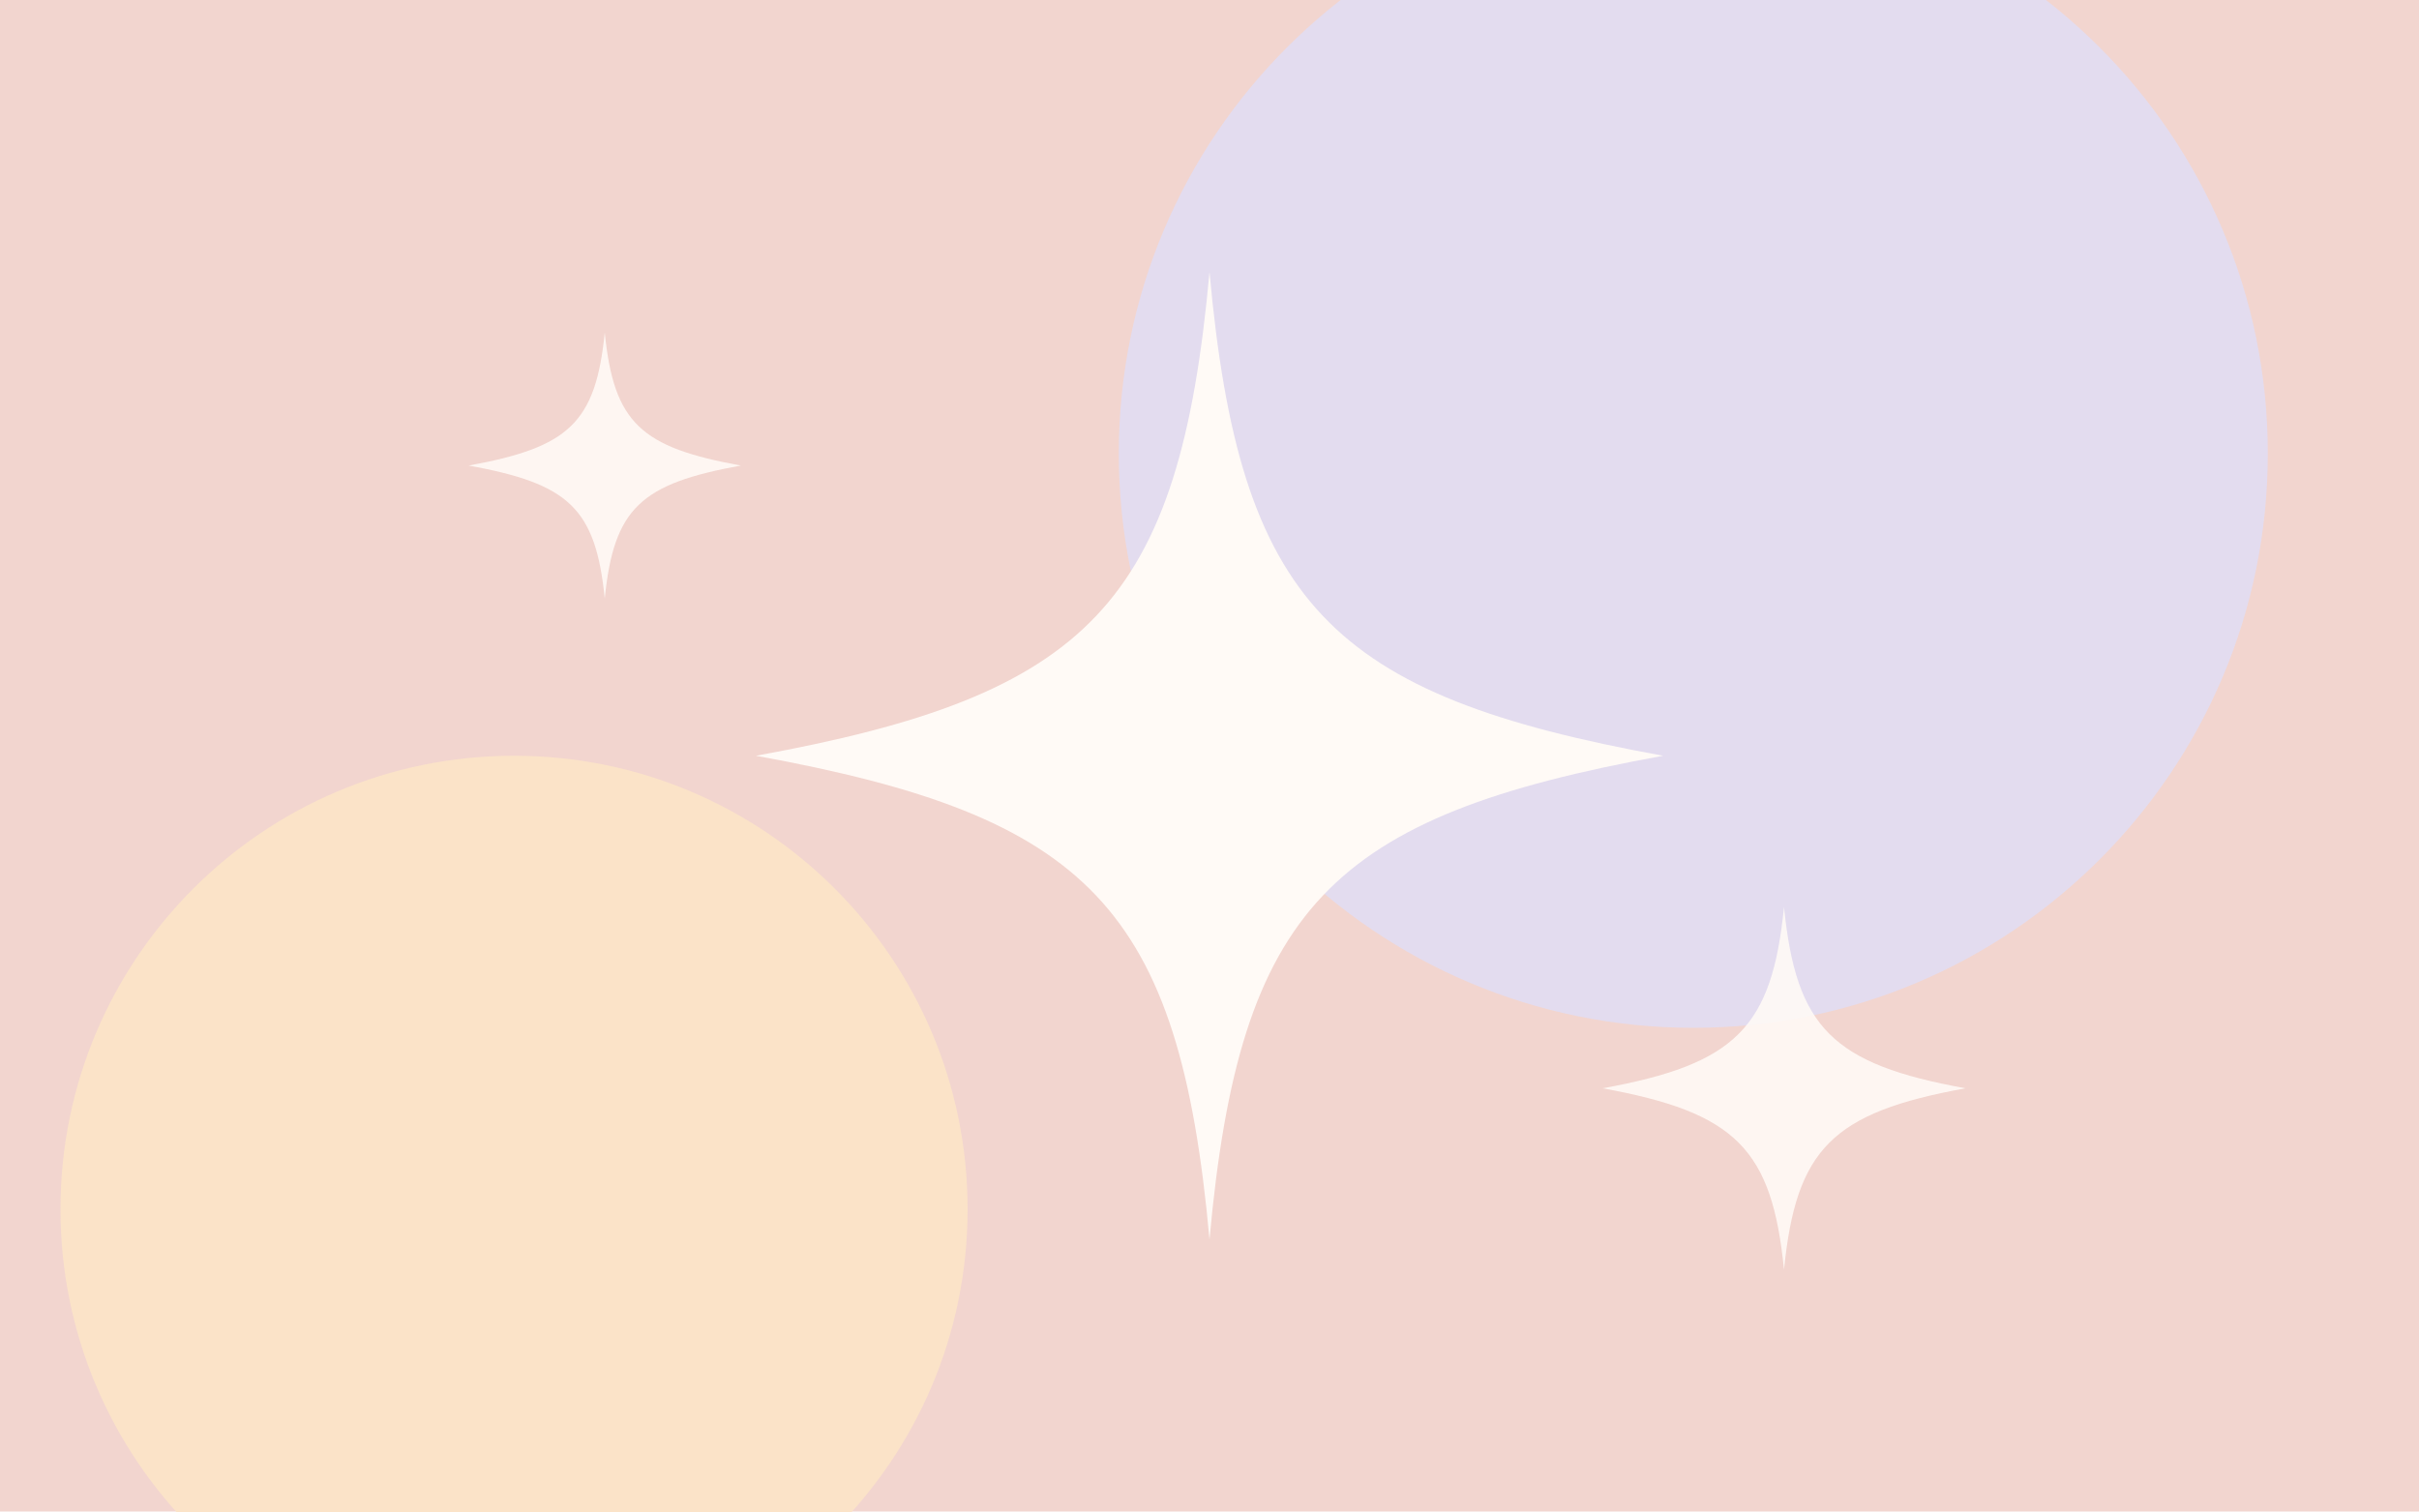
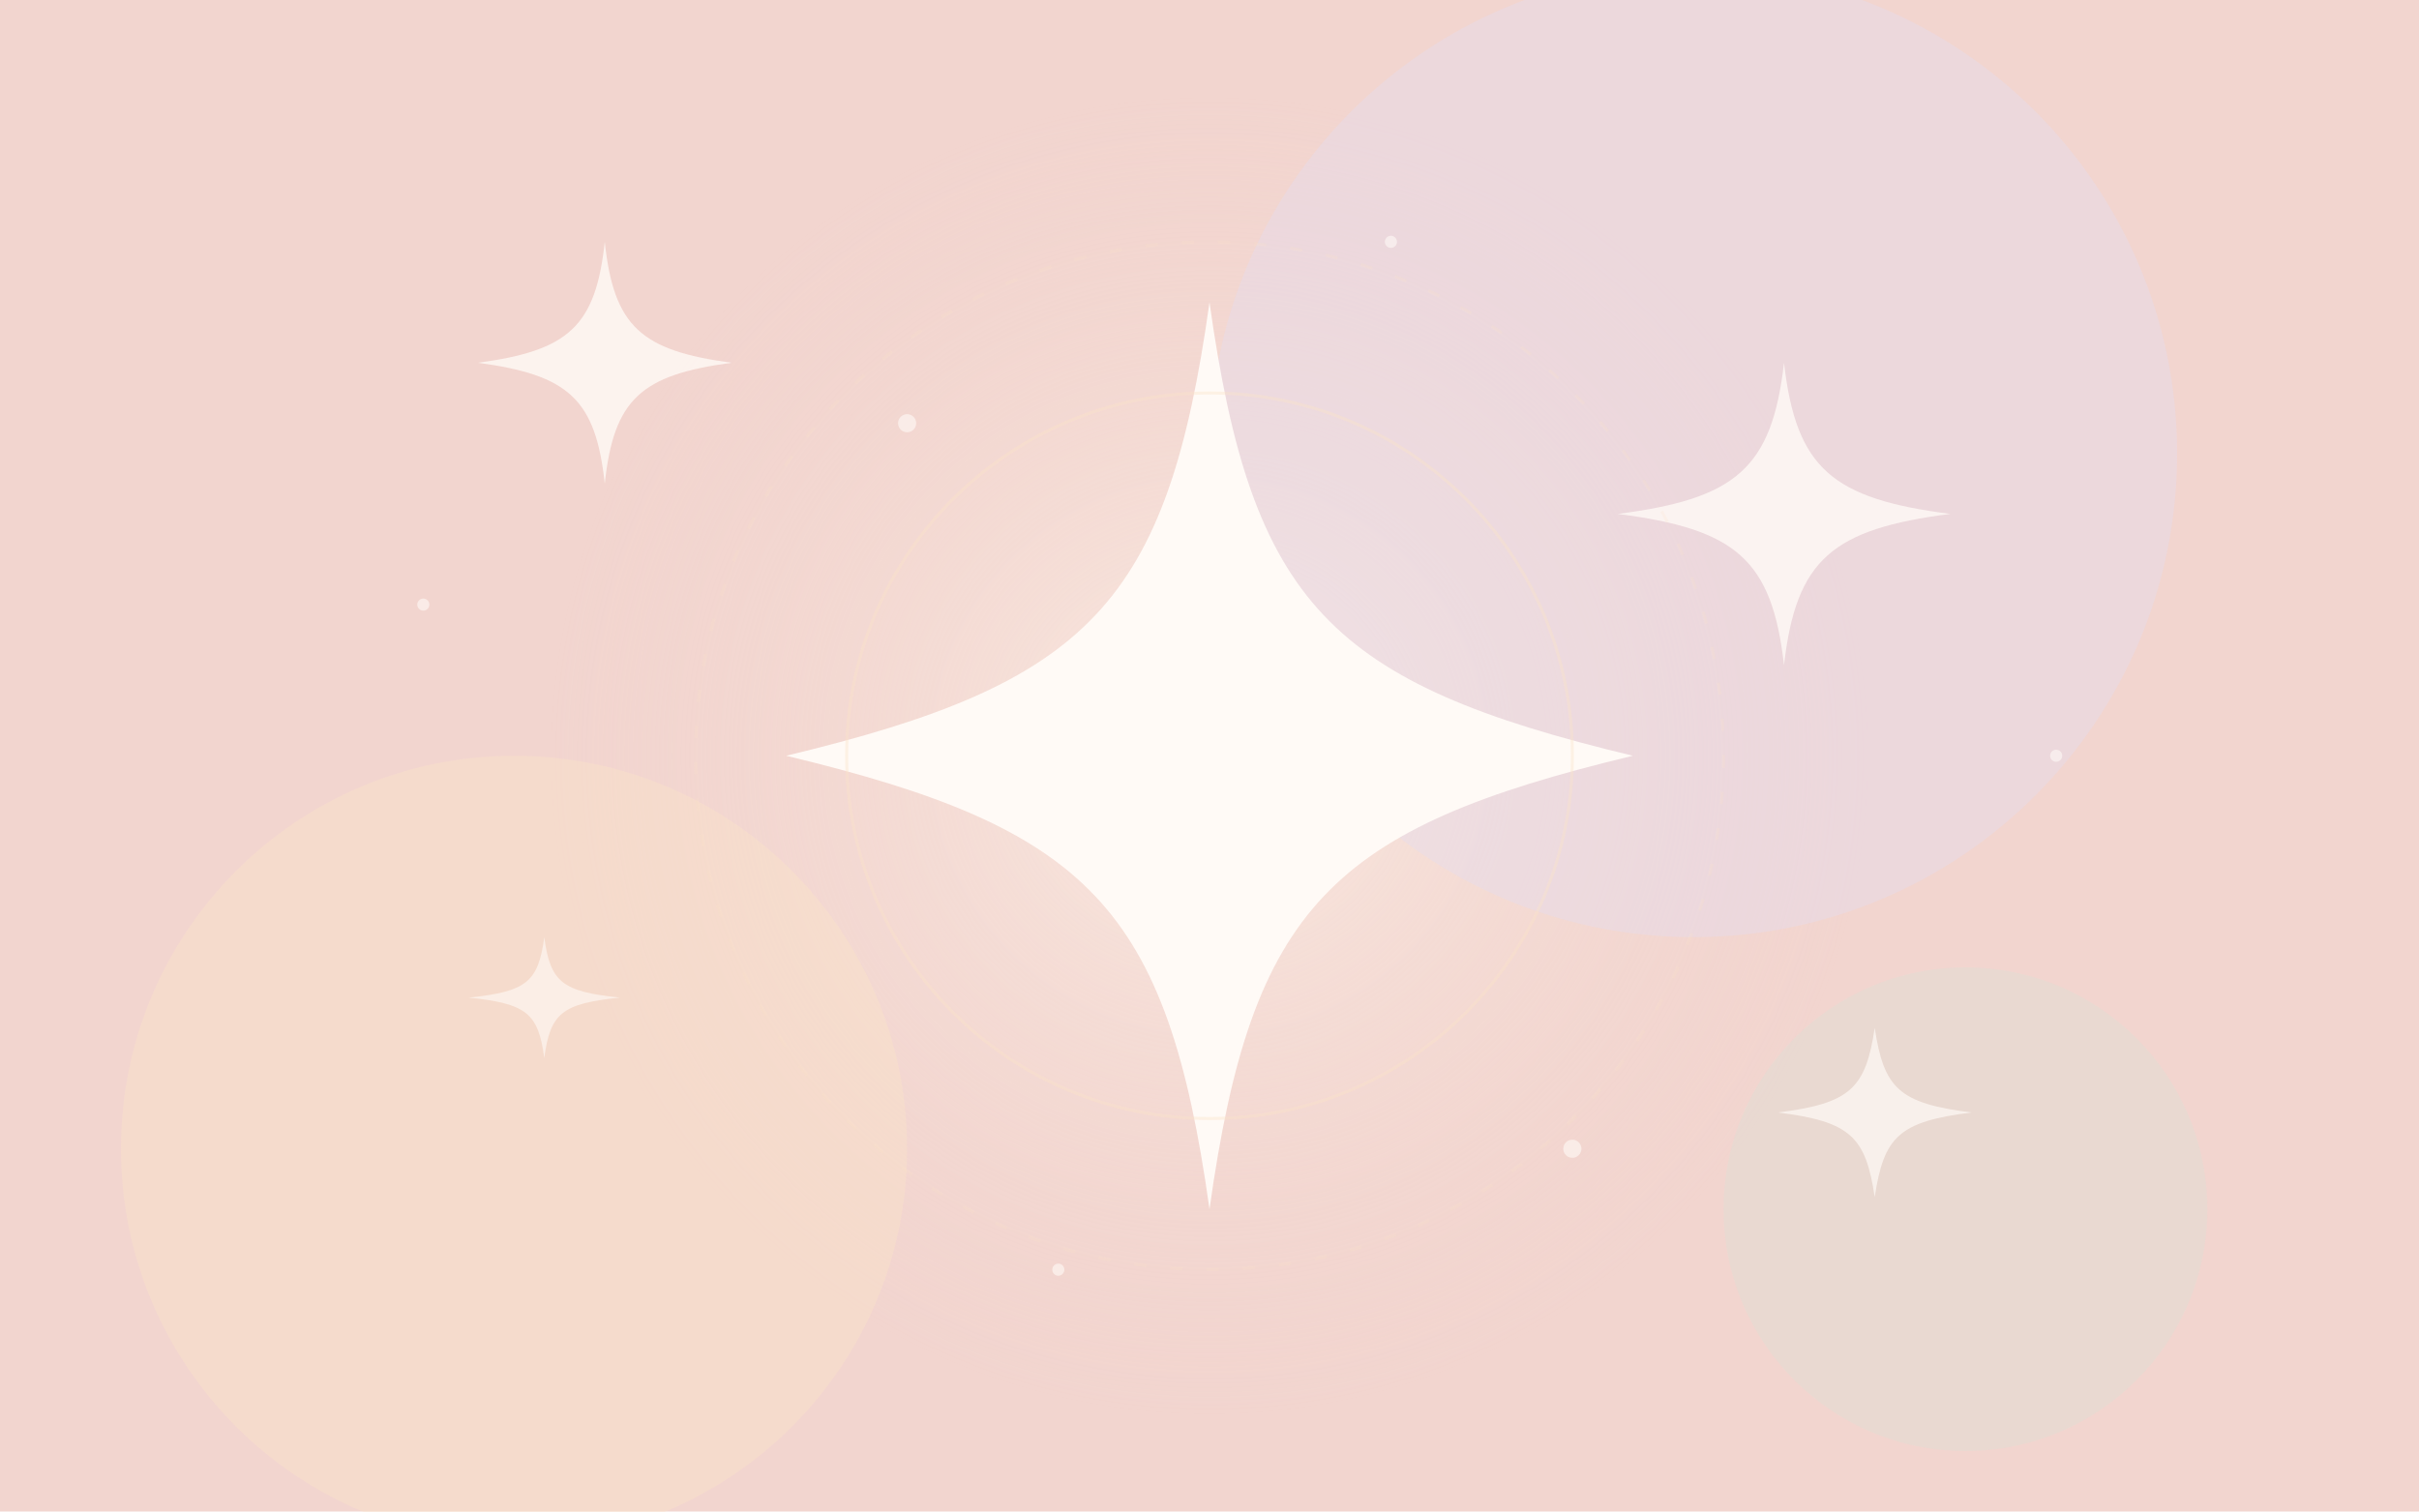
- <svg xmlns="http://www.w3.org/2000/svg" viewBox="0 0 800 500" role="img" aria-label="Soft sparkles">
+ <svg xmlns="http://www.w3.org/2000/svg" viewBox="0 0 800 500" role="img" aria-label="A glowing spark of inspiration — single clarity session">
+   <defs>
+     <radialGradient id="glow" cx=".5" cy=".5" r=".5">
+       <stop offset="0" stop-color="#fff8ed" stop-opacity=".6" />
+       <stop offset="1" stop-color="#f2d5cf" stop-opacity="0" />
+     </radialGradient>
+   </defs>
  <rect width="800" height="500" fill="#f2d5cf" />
-   <circle cx="560" cy="150" r="190" fill="#e3dcef" />
-   <circle cx="170" cy="400" r="150" fill="#fbe3c8" />
+   <circle cx="400" cy="250" r="220" fill="url(#glow)" />
+   <circle cx="560" cy="150" r="160" fill="#e3dcef" opacity=".4" />
+   <circle cx="170" cy="380" r="130" fill="#fbe3c8" opacity=".4" />
+   <circle cx="650" cy="400" r="80" fill="#d5e2d6" opacity=".3" />
  <g fill="#fffaf6">
-     <path d="M400 90 C410 200 440 230 550 250 C440 270 410 300 400 410 C390 300 360 270 250 250 C360 230 390 200 400 90Z" />
-     <path d="M590 300 C594 340 606 352 650 360 C606 368 594 380 590 420 C586 380 574 368 530 360 C574 352 586 340 590 300Z" opacity=".9" />
-     <path d="M200 110 C203 140 212 148 245 154 C212 160 203 168 200 198 C197 168 188 160 155 154 C188 148 197 140 200 110Z" opacity=".9" />
+     <path d="M400 100 C414 200 440 226 540 250 C440 274 414 300 400 400 C386 300 360 274 260 250 C360 226 386 200 400 100Z" />
+     <path d="M590 120 C594 155 606 165 645 170 C606 175 594 185 590 220 C586 185 574 175 535 170 C574 165 586 155 590 120Z" opacity=".8" />
+     <path d="M200 80 C203 108 212 116 242 120 C212 124 203 132 200 160 C197 132 188 124 158 120 C188 116 197 108 200 80Z" opacity=".8" />
+     <path d="M620 340 C623 360 628 365 652 368 C628 371 623 376 620 396 C617 376 612 371 588 368 C612 365 617 360 620 340Z" opacity=".7" />
+     <path d="M180 310 C182 325 186 328 205 330 C186 332 182 335 180 350 C178 335 174 332 155 330 C174 328 178 325 180 310Z" opacity=".6" />
  </g>
+   <g fill="#fffaf6" opacity=".6">
+     <circle cx="300" cy="140" r="3" />
+     <circle cx="520" cy="380" r="3" />
+     <circle cx="140" cy="200" r="2" />
+     <circle cx="680" cy="250" r="2" />
+     <circle cx="350" cy="420" r="2" />
+     <circle cx="460" cy="80" r="2" />
+   </g>
+   <circle cx="400" cy="250" r="120" fill="none" stroke="#fbe3c8" stroke-width="1" opacity=".4" />
+   <circle cx="400" cy="250" r="170" fill="none" stroke="#fbe3c8" stroke-width="1" opacity=".2" stroke-dasharray="4 8" />
</svg>
